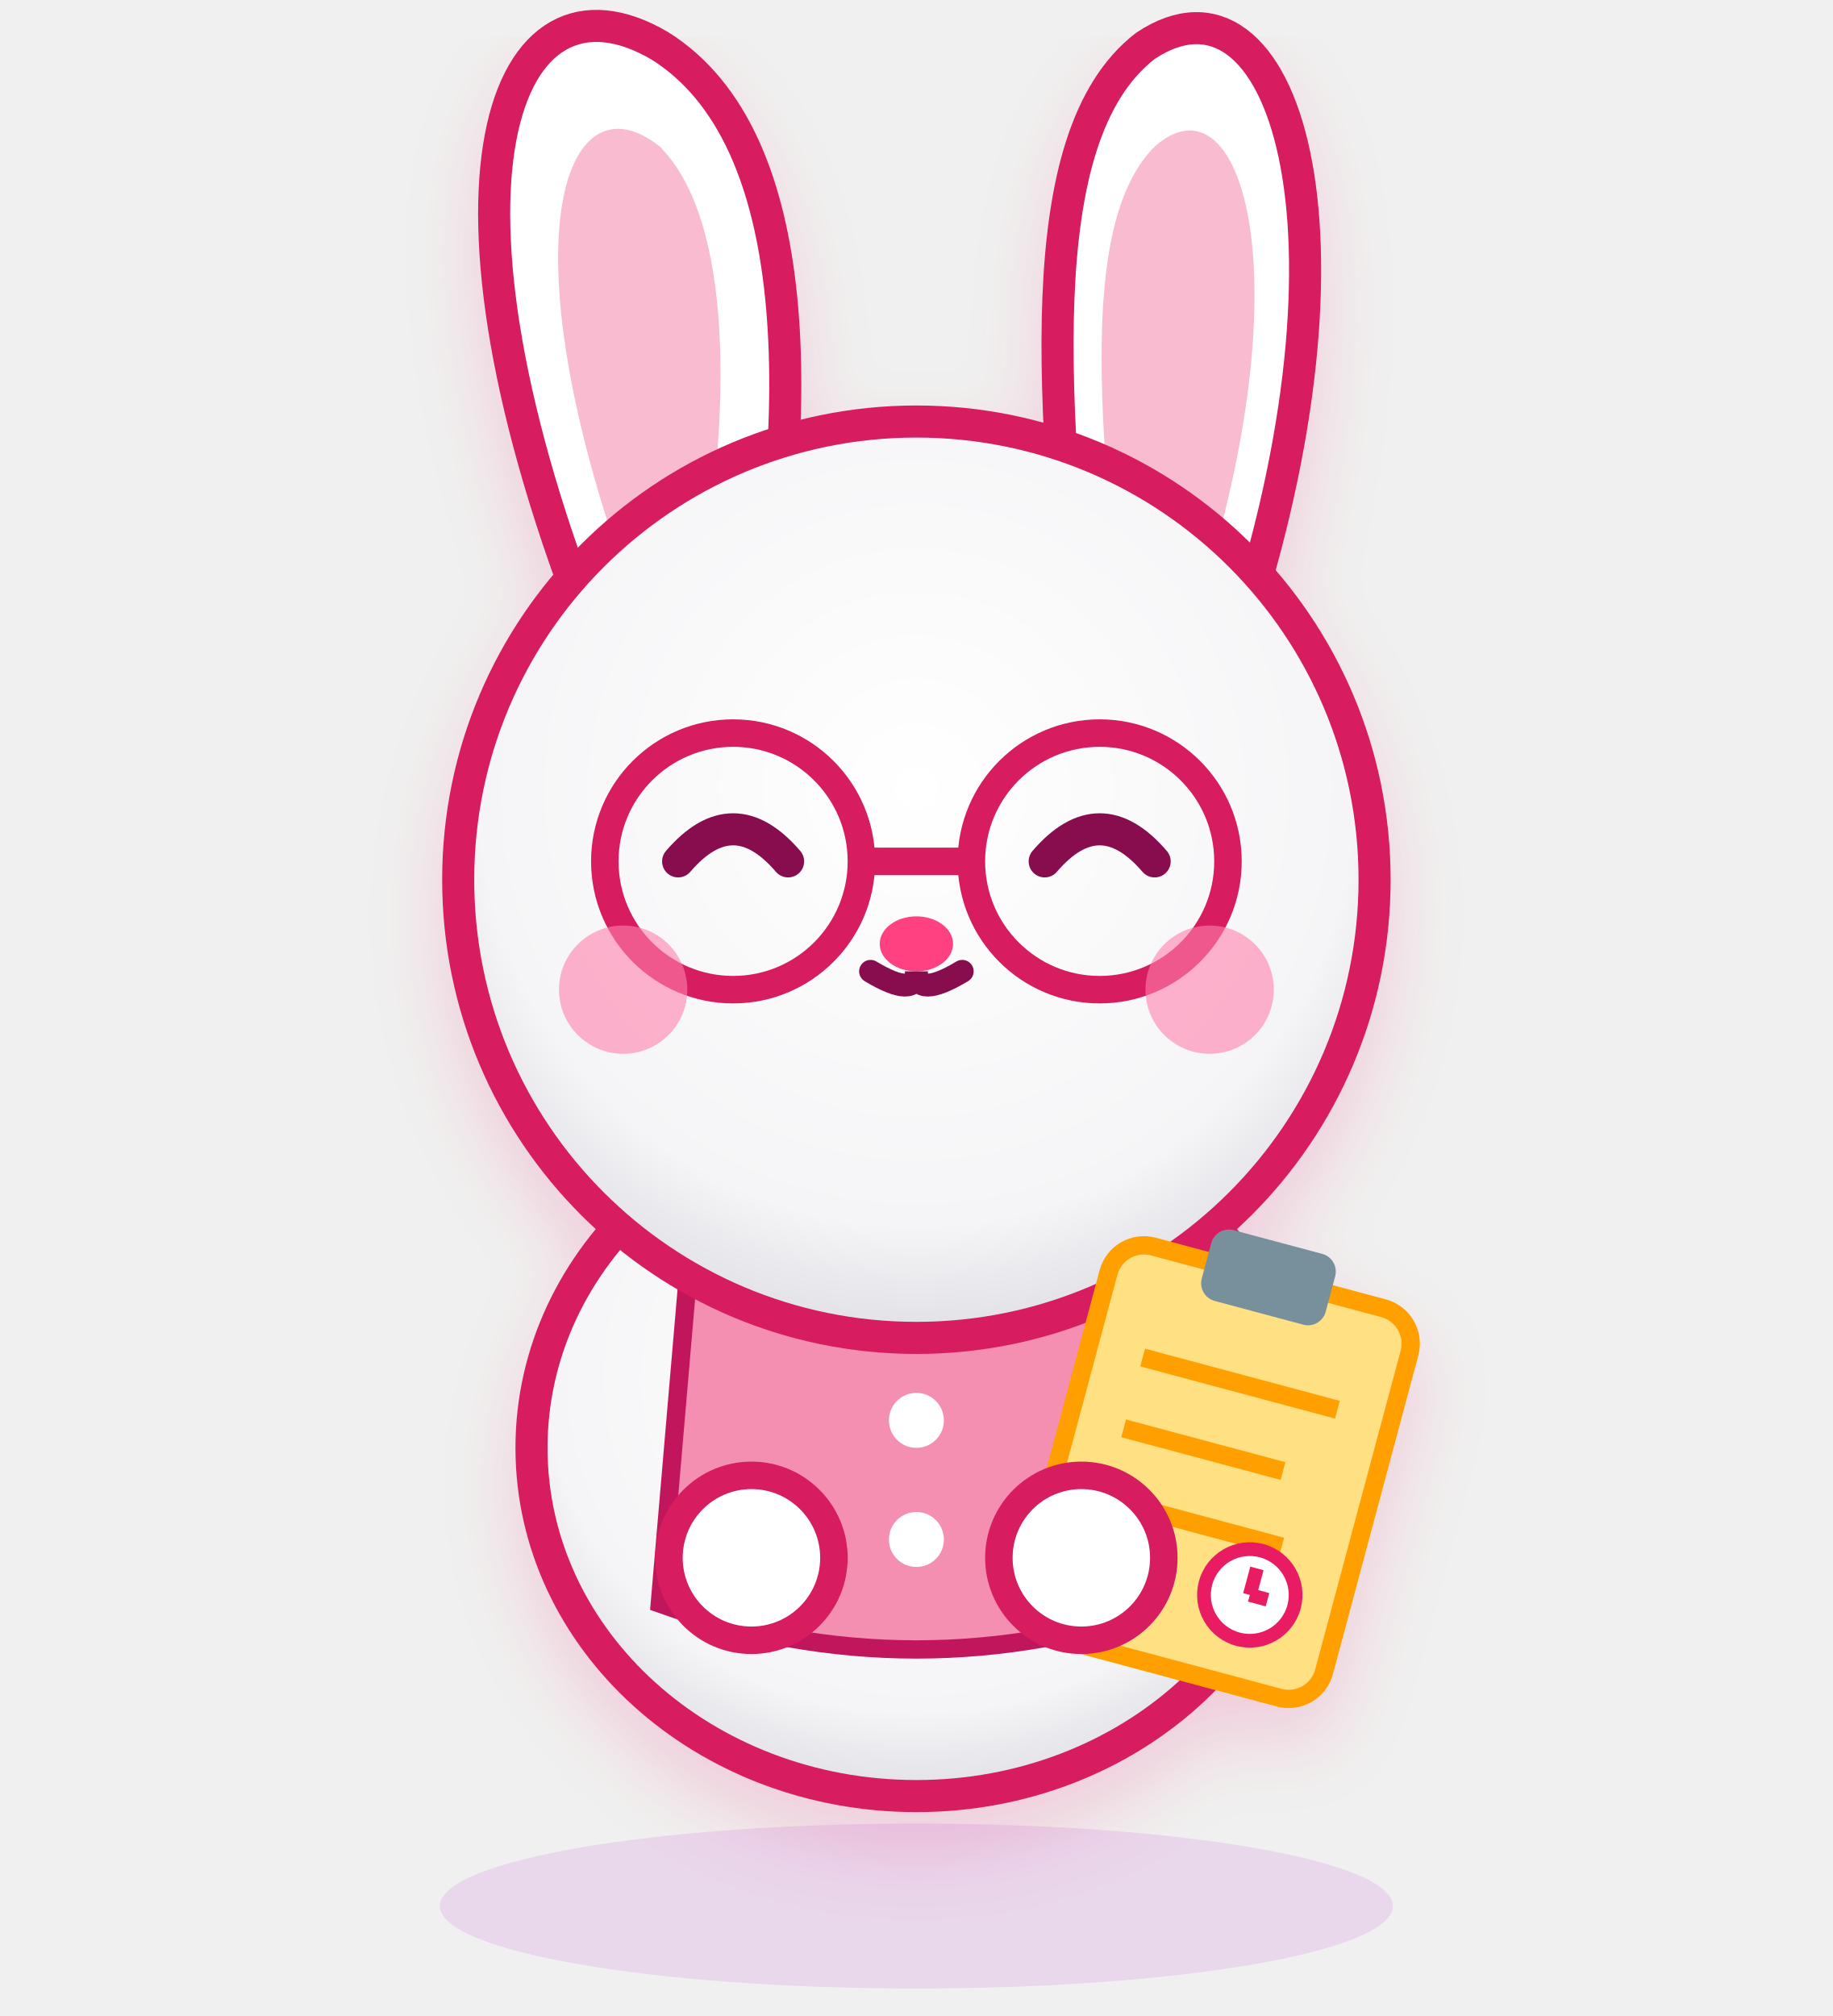
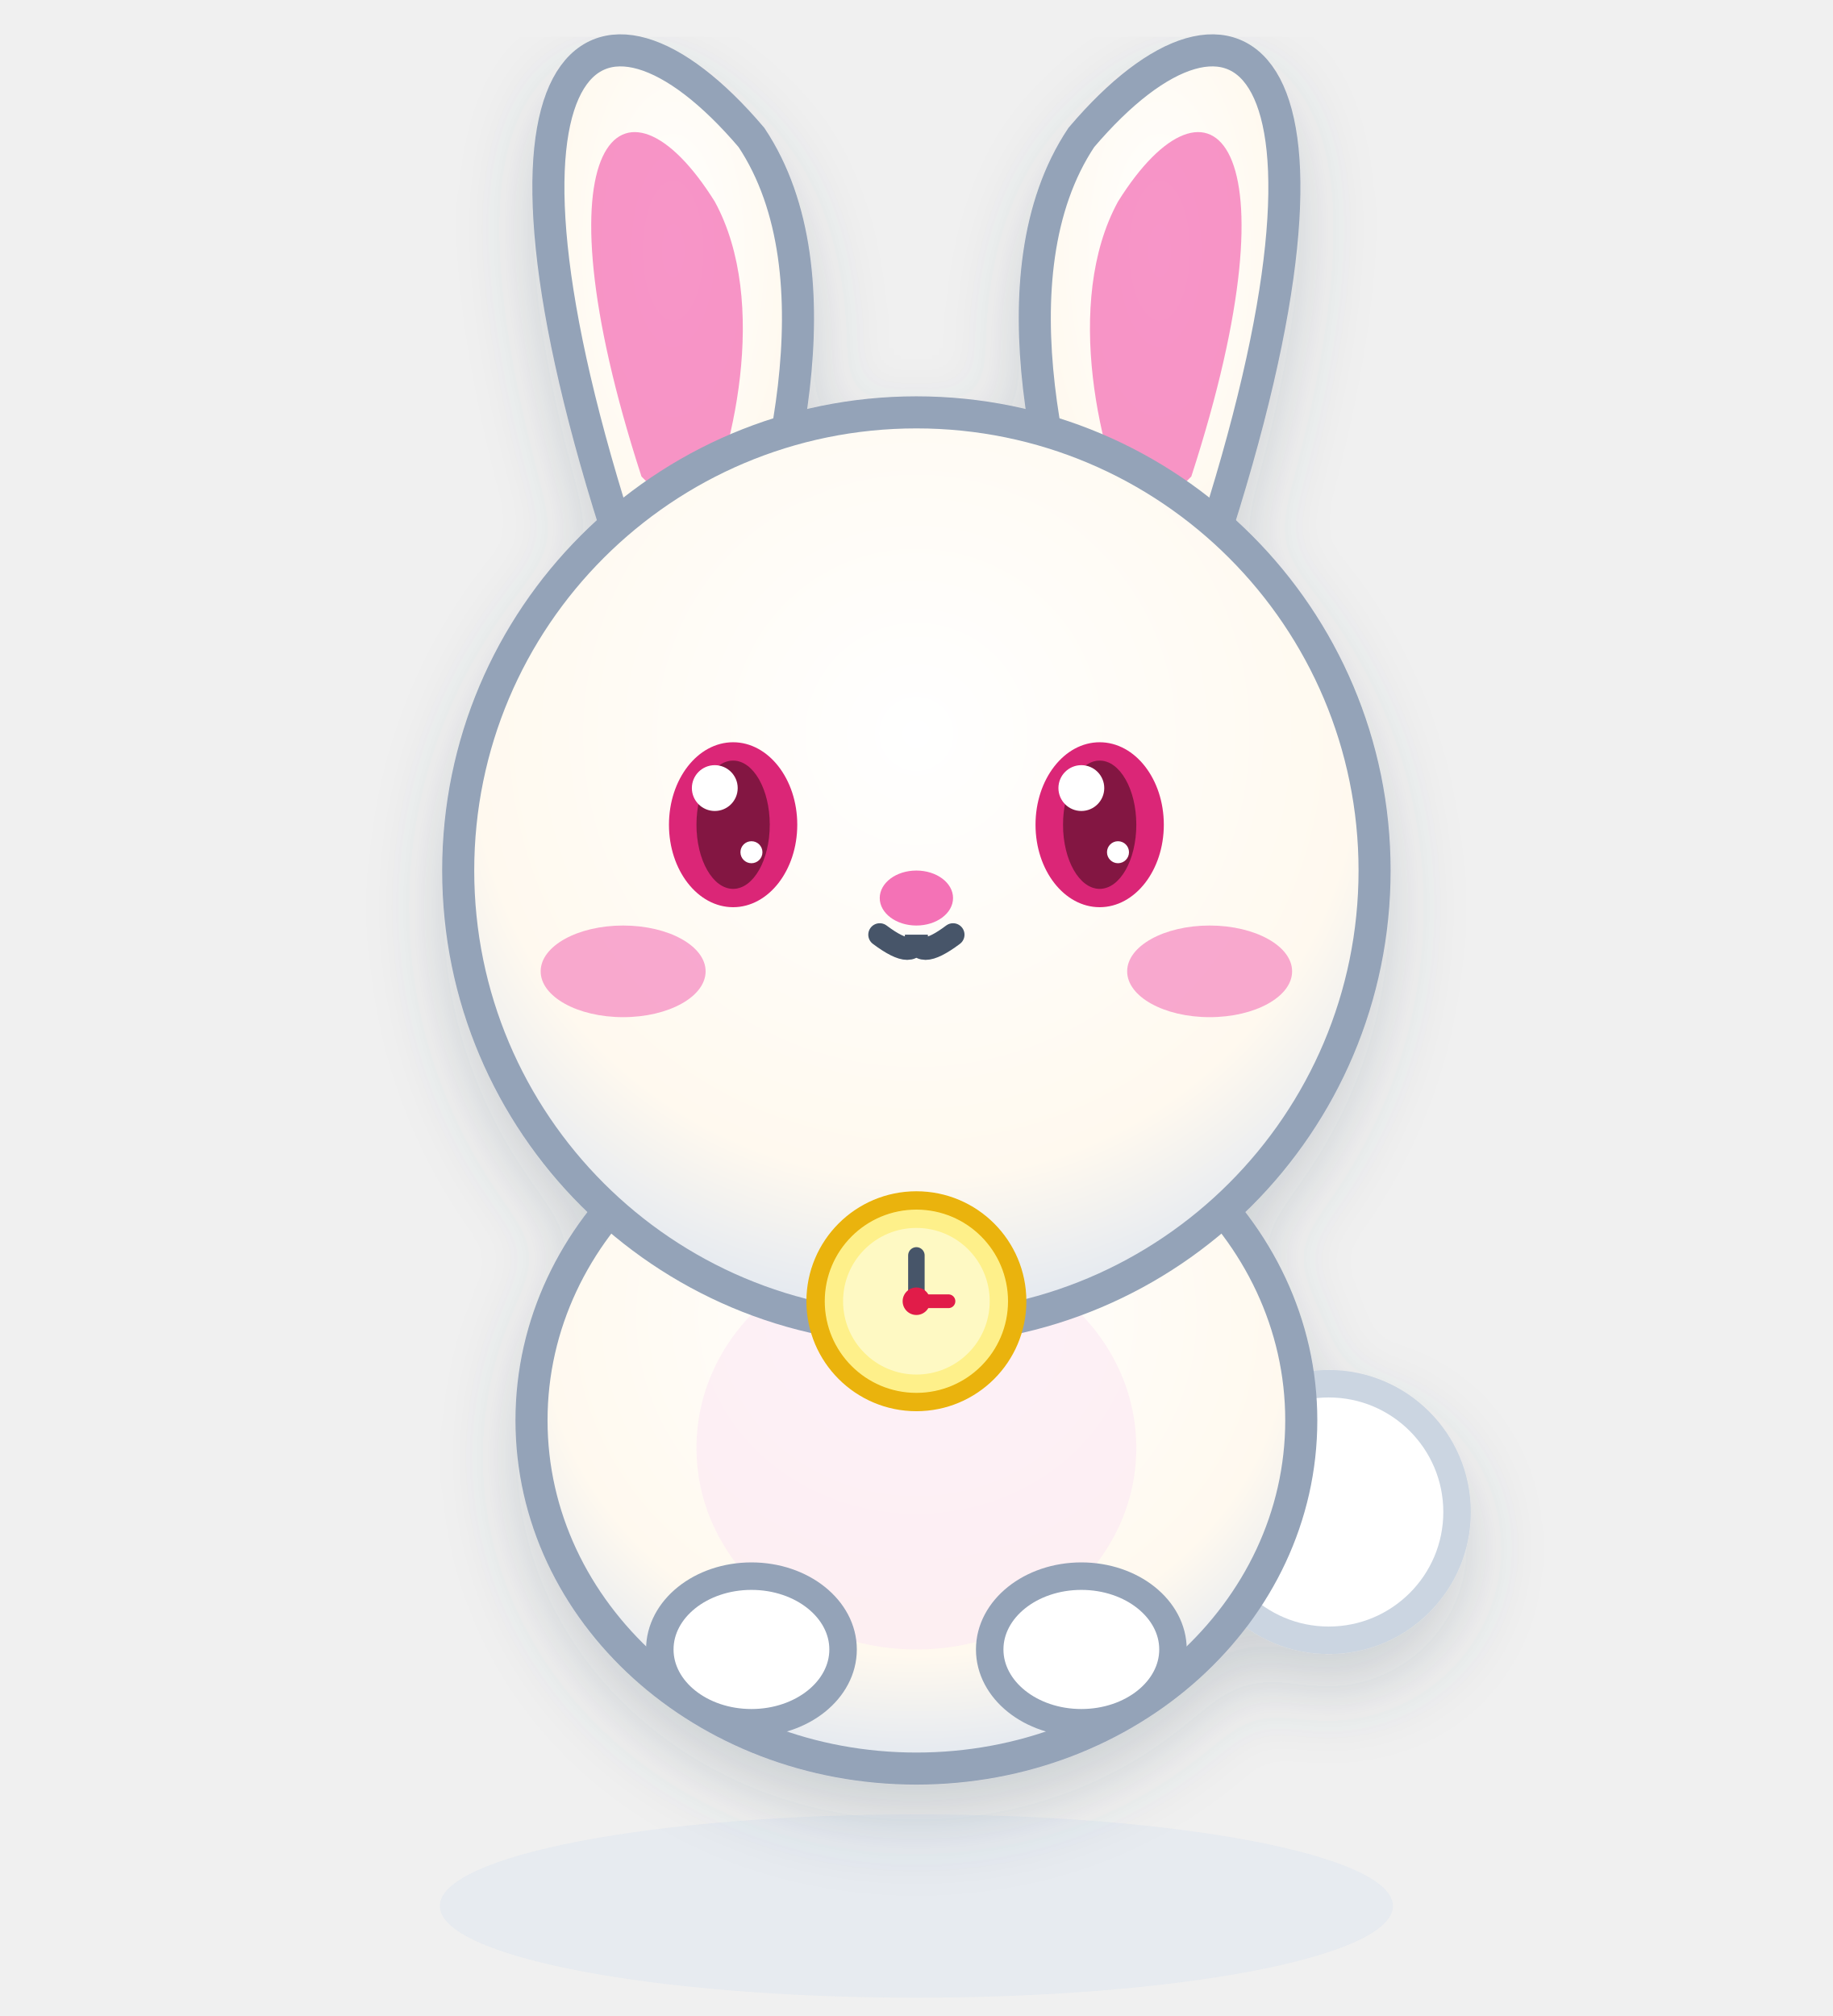
<svg xmlns="http://www.w3.org/2000/svg" viewBox="0 0 200 220" width="100%" height="100%">
  <defs>
-     <radialGradient id="usagiFur" cx="50%" cy="40%" r="60%">
+     <radialGradient id="usagiWhite" cx="50%" cy="35%" r="65%">
      <stop offset="0%" stop-color="#FFFFFF" />
-       <stop offset="80%" stop-color="#F5F5F7" />
-       <stop offset="100%" stop-color="#E0E0E6" />
+       <stop offset="75%" stop-color="#FFF9EF" />
+       <stop offset="100%" stop-color="#E2E8F0" />
    </radialGradient>
    <filter id="usagiShadow" x="-20%" y="-20%" width="140%" height="140%">
-       <feDropShadow dx="0" dy="4" stdDeviation="4" flood-color="#E91E63" flood-opacity="0.15" />
+       <feDropShadow dx="0" dy="4" stdDeviation="4" flood-color="#475569" flood-opacity="0.2" />
    </filter>
  </defs>
-   <ellipse cx="100" cy="208" rx="52" ry="9" fill="#E1BEE7" opacity="0.5" />
+   <ellipse cx="100" cy="208" rx="52" ry="10" fill="#E2E8F0" opacity="0.7" />
  <g filter="url(#usagiShadow)">
-     <path d="M 65,70 C 45,20 55,-5 72,5 C 88,15 88,45 82,75 Z" fill="#FFF" stroke="#D81B60" stroke-width="3.5" />
-     <path d="M 68,62 C 55,25 62,8 72,16 C 80,24 80,45 76,66 Z" fill="#F8BBD0" />
-     <path d="M 135,70 C 150,25 140,-5 125,5 C 112,15 115,45 118,75 Z" fill="#FFF" stroke="#D81B60" stroke-width="3.5" />
-     <path d="M 132,62 C 142,28 135,8 126,16 C 118,24 120,45 122,66 Z" fill="#F8BBD0" />
-     <ellipse cx="100" cy="158" rx="42" ry="38" fill="url(#usagiFur)" stroke="#D81B60" stroke-width="3.5" />
-     <path d="M 75,140 Q 100,150 125,140 L 128,175 Q 100,185 72,175 Z" fill="#F48FB1" stroke="#C2185B" stroke-width="2" />
-     <circle cx="100" cy="155" r="3" fill="#FFF" />
-     <circle cx="100" cy="168" r="3" fill="#FFF" />
-     <circle cx="100" cy="96" r="50" fill="url(#usagiFur)" stroke="#D81B60" stroke-width="3.5" />
-     <circle cx="80" cy="94" r="14" fill="none" stroke="#D81B60" stroke-width="3" />
-     <circle cx="120" cy="94" r="14" fill="none" stroke="#D81B60" stroke-width="3" />
-     <line x1="94" y1="94" x2="106" y2="94" stroke="#D81B60" stroke-width="3" />
-     <circle cx="68" cy="108" r="7" fill="#FF80AB" opacity="0.6" />
-     <circle cx="132" cy="108" r="7" fill="#FF80AB" opacity="0.6" />
-     <path d="M 74,94 Q 80,87 86,94" fill="none" stroke="#880E4F" stroke-width="3.5" stroke-linecap="round" />
-     <path d="M 114,94 Q 120,87 126,94" fill="none" stroke="#880E4F" stroke-width="3.5" stroke-linecap="round" />
-     <ellipse cx="100" cy="103" rx="4" ry="3" fill="#FF4081" />
-     <path d="M 95,106 Q 100,109 100,106 Q 100,109 105,106" fill="none" stroke="#880E4F" stroke-width="2.5" stroke-linecap="round" />
-     <g transform="translate(122, 135) rotate(15)">
-       <rect x="0" y="0" width="34" height="44" rx="4" fill="#FFE082" stroke="#FFA000" stroke-width="2" />
-       <rect x="10" y="-4" width="14" height="8" rx="2" fill="#78909C" />
-       <line x1="6" y1="12" x2="28" y2="12" stroke="#FFA000" stroke-width="2" />
-       <line x1="6" y1="20" x2="24" y2="20" stroke="#FFA000" stroke-width="2" />
-       <line x1="6" y1="28" x2="26" y2="28" stroke="#FFA000" stroke-width="2" />
-       <circle cx="24" cy="34" r="5" fill="#FFF" stroke="#E91E63" stroke-width="1.5" />
-       <line x1="24" y1="34" x2="24" y2="31" stroke="#E91E63" stroke-width="1.5" />
-       <line x1="24" y1="34" x2="26" y2="34" stroke="#E91E63" stroke-width="1.5" />
+     <circle cx="145" cy="165" r="14" fill="#FFFFFF" stroke="#CBD5E1" stroke-width="3" />
+     <ellipse cx="100" cy="155" rx="42" ry="38" fill="url(#usagiWhite)" stroke="#94A3B8" stroke-width="3.5" />
+     <ellipse cx="100" cy="158" rx="24" ry="22" fill="#FCE7F3" opacity="0.6" />
+     <path d="M 68,60 C 50,5 65,-5 82,15 C 92,30 85,55 80,68 Z" fill="url(#usagiWhite)" stroke="#94A3B8" stroke-width="3.5" />
+     <path d="M 70,52 C 58,15 68,6 78,22 C 84,33 80,50 76,58 Z" fill="#F472B6" opacity="0.75" />
+     <path d="M 132,60 C 150,5 135,-5 118,15 C 108,30 115,55 120,68 Z" fill="url(#usagiWhite)" stroke="#94A3B8" stroke-width="3.5" />
+     <path d="M 130,52 C 142,15 132,6 122,22 C 116,33 120,50 124,58 Z" fill="#F472B6" opacity="0.75" />
+     <circle cx="100" cy="95" r="50" fill="url(#usagiWhite)" stroke="#94A3B8" stroke-width="3.5" />
+     <ellipse cx="68" cy="106" rx="9" ry="5" fill="#F472B6" opacity="0.6" />
+     <ellipse cx="132" cy="106" rx="9" ry="5" fill="#F472B6" opacity="0.6" />
+     <ellipse cx="80" cy="90" rx="7" ry="9" fill="#DB2777" />
+     <ellipse cx="80" cy="90" rx="4" ry="7" fill="#831843" />
+     <circle cx="78" cy="86" r="2.5" fill="#FFF" />
+     <circle cx="82" cy="93" r="1.2" fill="#FFF" />
+     <ellipse cx="120" cy="90" rx="7" ry="9" fill="#DB2777" />
+     <ellipse cx="120" cy="90" rx="4" ry="7" fill="#831843" />
+     <circle cx="118" cy="86" r="2.5" fill="#FFF" />
+     <circle cx="122" cy="93" r="1.2" fill="#FFF" />
+     <ellipse cx="100" cy="98" rx="4" ry="3" fill="#F472B6" />
+     <path d="M 96,102 Q 100,105 100,102 Q 100,105 104,102" fill="none" stroke="#475569" stroke-width="2.5" stroke-linecap="round" />
+     <g transform="translate(100, 142)">
+       <circle cx="0" cy="0" r="11" fill="#FEF08A" stroke="#EAB308" stroke-width="2" />
+       <circle cx="0" cy="0" r="8" fill="#FEF9C3" />
+       <line x1="0" y1="0" x2="0" y2="-5" stroke="#475569" stroke-width="1.8" stroke-linecap="round" />
+       <line x1="0" y1="0" x2="3.5" y2="0" stroke="#E11D48" stroke-width="1.5" stroke-linecap="round" />
+       <circle cx="0" cy="0" r="1.5" fill="#E11D48" />
    </g>
-     <circle cx="82" cy="170" r="9" fill="#FFF" stroke="#D81B60" stroke-width="3" />
-     <circle cx="118" cy="170" r="9" fill="#FFF" stroke="#D81B60" stroke-width="3" />
+     <ellipse cx="82" cy="180" rx="10" ry="8" fill="#FFF" stroke="#94A3B8" stroke-width="3" />
+     <ellipse cx="118" cy="180" rx="10" ry="8" fill="#FFF" stroke="#94A3B8" stroke-width="3" />
  </g>
</svg>
